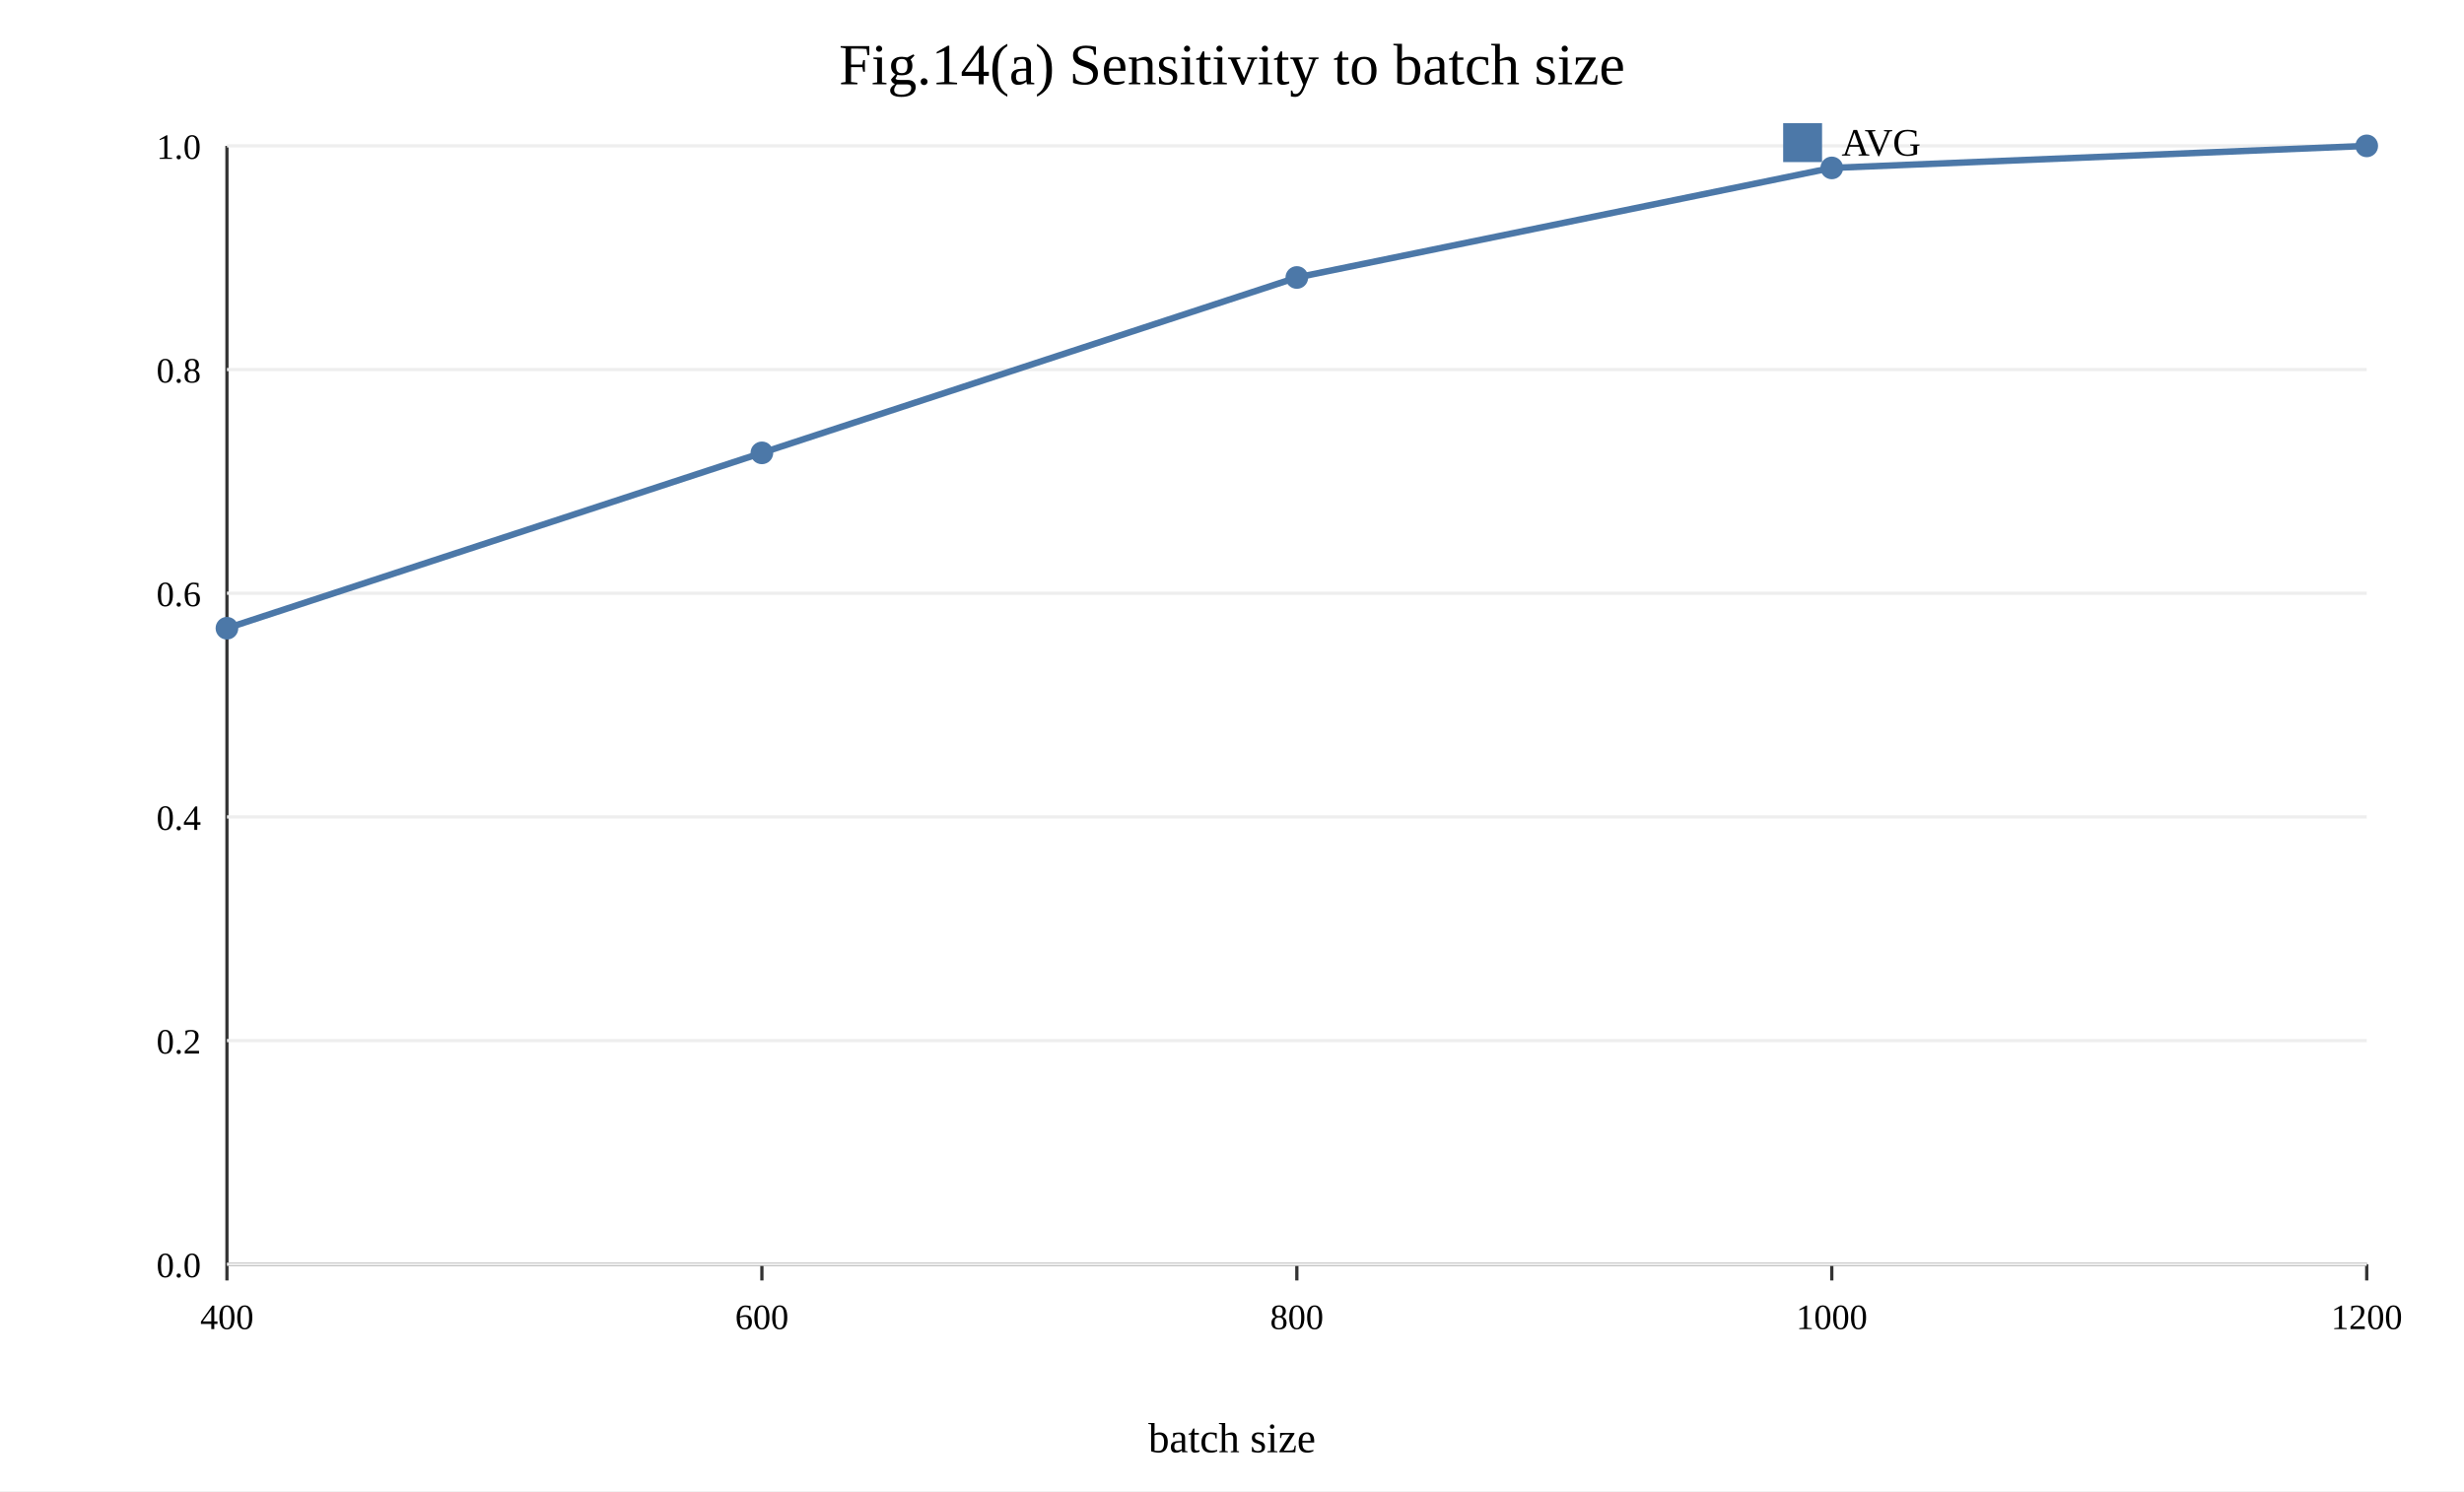
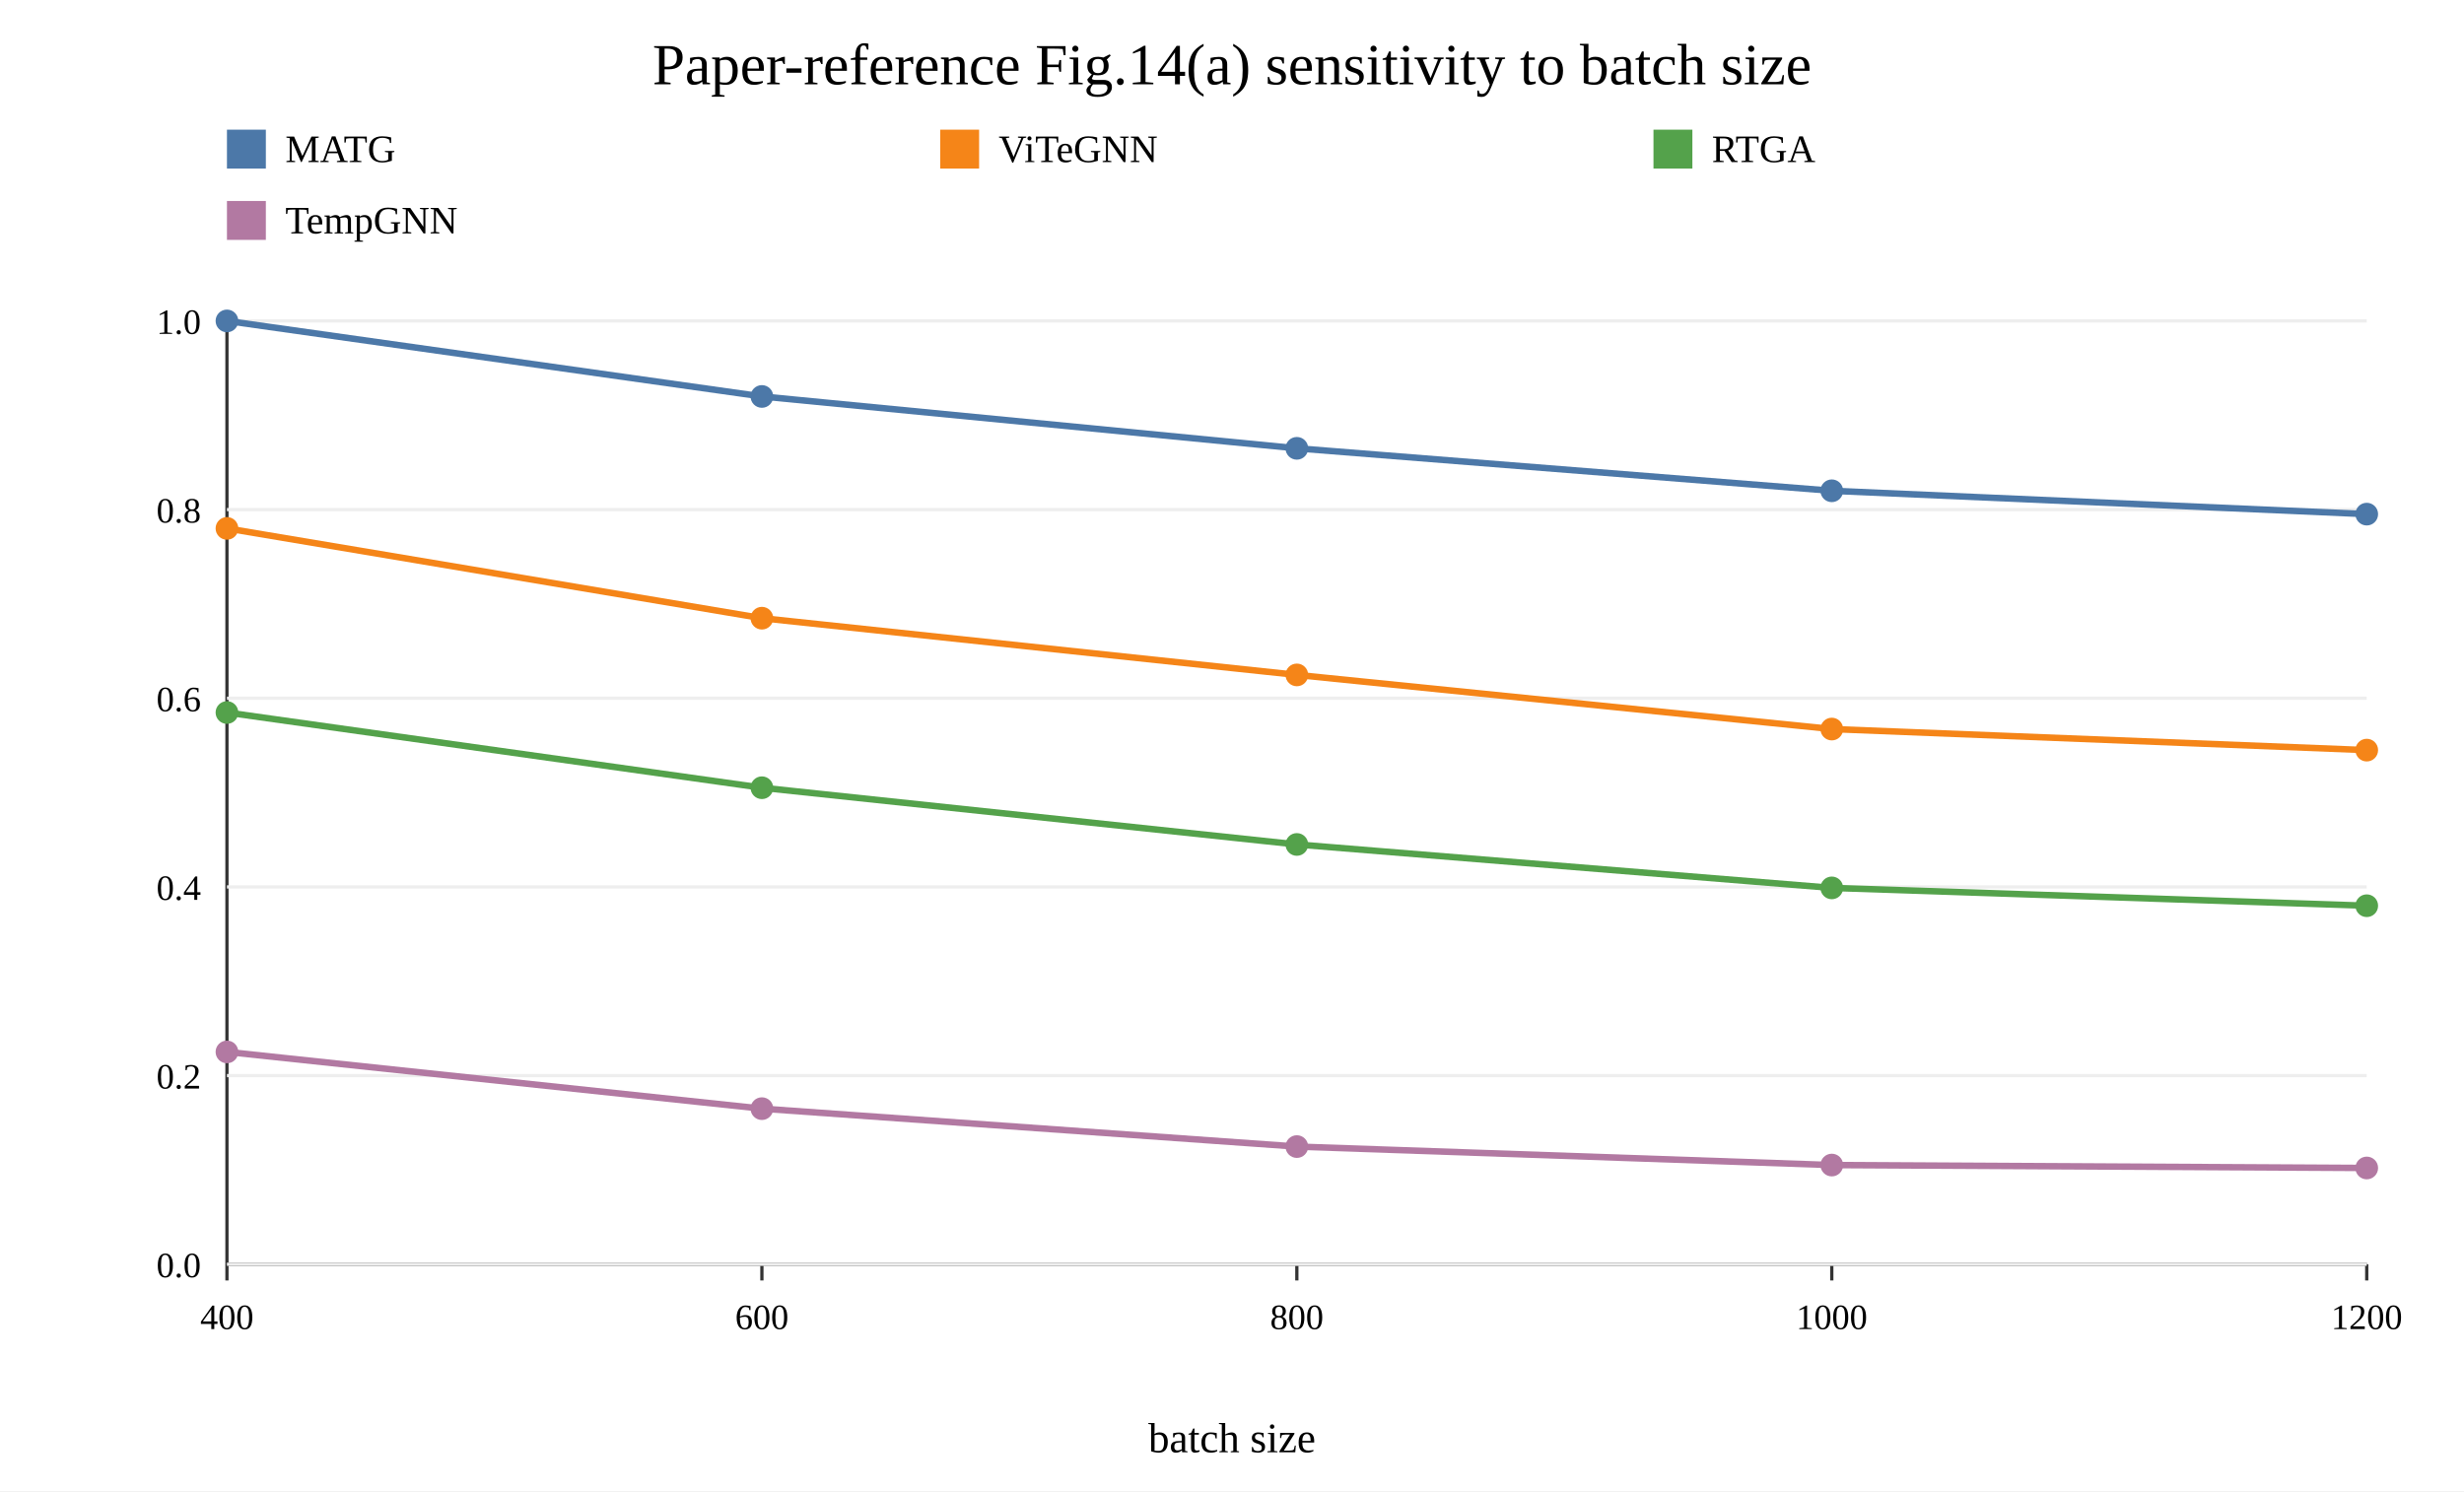
<svg xmlns="http://www.w3.org/2000/svg" width="760" height="460" viewBox="0 0 760 460">
  <rect width="100%" height="100%" fill="white" />
-   <text x="380.0" y="26" text-anchor="middle" font-size="18">Fig.14(a) Sensitivity to batch size</text>
+   <text x="380.0" y="26" text-anchor="middle" font-size="18">Paper-reference Fig.14(a) sensitivity to batch size</text>
  <line x1="70" y1="390" x2="730" y2="390" stroke="#333" />
-   <line x1="70" y1="45" x2="70" y2="390" stroke="#333" />
+   <line x1="70" y1="99" x2="70" y2="390" stroke="#333" />
  <text x="380.0" y="448" text-anchor="middle" font-size="13">batch size</text>
  <line x1="70.0" y1="390" x2="70.0" y2="395" stroke="#333" />
  <text x="70.0" y="410" text-anchor="middle" font-size="11">400</text>
  <line x1="235.0" y1="390" x2="235.0" y2="395" stroke="#333" />
  <text x="235.0" y="410" text-anchor="middle" font-size="11">600</text>
  <line x1="400.0" y1="390" x2="400.0" y2="395" stroke="#333" />
  <text x="400.0" y="410" text-anchor="middle" font-size="11">800</text>
  <line x1="565.0" y1="390" x2="565.0" y2="395" stroke="#333" />
  <text x="565.0" y="410" text-anchor="middle" font-size="11">1000</text>
  <line x1="730.0" y1="390" x2="730.0" y2="395" stroke="#333" />
  <text x="730.0" y="410" text-anchor="middle" font-size="11">1200</text>
  <line x1="70" y1="390.0" x2="730" y2="390.0" stroke="#eee" />
  <text x="62" y="394.0" text-anchor="end" font-size="11">0.0</text>
-   <line x1="70" y1="321.0" x2="730" y2="321.0" stroke="#eee" />
-   <text x="62" y="325.0" text-anchor="end" font-size="11">0.2</text>
-   <line x1="70" y1="252.0" x2="730" y2="252.0" stroke="#eee" />
-   <text x="62" y="256.0" text-anchor="end" font-size="11">0.4</text>
-   <line x1="70" y1="183.0" x2="730" y2="183.0" stroke="#eee" />
-   <text x="62" y="187.0" text-anchor="end" font-size="11">0.6</text>
-   <line x1="70" y1="114.0" x2="730" y2="114.0" stroke="#eee" />
-   <text x="62" y="118.0" text-anchor="end" font-size="11">0.8</text>
-   <line x1="70" y1="45.0" x2="730" y2="45.0" stroke="#eee" />
-   <text x="62" y="49.0" text-anchor="end" font-size="11">1.0</text>
-   <polyline points="70.0,193.8 235.0,139.7 400.0,85.6 565.0,51.8 730.0,45.0" fill="none" stroke="#4c78a8" stroke-width="2" />
-   <circle cx="70.0" cy="193.8" r="3.5" fill="#4c78a8" />
-   <circle cx="235.0" cy="139.7" r="3.5" fill="#4c78a8" />
-   <circle cx="400.0" cy="85.6" r="3.5" fill="#4c78a8" />
-   <circle cx="565.0" cy="51.8" r="3.5" fill="#4c78a8" />
-   <circle cx="730.0" cy="45.0" r="3.5" fill="#4c78a8" />
-   <rect x="550.0" y="38.0" width="12" height="12" fill="#4c78a8" />
-   <text x="568.0" y="48.0" font-size="12">AVG</text>
+   <line x1="70" y1="331.8" x2="730" y2="331.8" stroke="#eee" />
+   <text x="62" y="335.8" text-anchor="end" font-size="11">0.2</text>
+   <line x1="70" y1="273.6" x2="730" y2="273.6" stroke="#eee" />
+   <text x="62" y="277.6" text-anchor="end" font-size="11">0.4</text>
+   <line x1="70" y1="215.4" x2="730" y2="215.4" stroke="#eee" />
+   <text x="62" y="219.4" text-anchor="end" font-size="11">0.6</text>
+   <line x1="70" y1="157.2" x2="730" y2="157.2" stroke="#eee" />
+   <text x="62" y="161.2" text-anchor="end" font-size="11">0.8</text>
+   <line x1="70" y1="99.0" x2="730" y2="99.0" stroke="#eee" />
+   <text x="62" y="103.0" text-anchor="end" font-size="11">1.0</text>
+   <polyline points="70.0,99.0 235.0,122.3 400.0,138.3 565.0,151.4 730.0,158.6" fill="none" stroke="#4c78a8" stroke-width="2" />
+   <circle cx="70.0" cy="99.0" r="3.5" fill="#4c78a8" />
+   <circle cx="235.0" cy="122.3" r="3.5" fill="#4c78a8" />
+   <circle cx="400.0" cy="138.3" r="3.5" fill="#4c78a8" />
+   <circle cx="565.0" cy="151.4" r="3.5" fill="#4c78a8" />
+   <circle cx="730.0" cy="158.6" r="3.5" fill="#4c78a8" />
+   <polyline points="70.0,163.0 235.0,190.7 400.0,208.2 565.0,224.9 730.0,231.4" fill="none" stroke="#f58518" stroke-width="2" />
+   <circle cx="70.0" cy="163.0" r="3.5" fill="#f58518" />
+   <circle cx="235.0" cy="190.7" r="3.5" fill="#f58518" />
+   <circle cx="400.0" cy="208.2" r="3.5" fill="#f58518" />
+   <circle cx="565.0" cy="224.9" r="3.5" fill="#f58518" />
+   <circle cx="730.0" cy="231.4" r="3.5" fill="#f58518" />
+   <polyline points="70.0,219.8 235.0,243.0 400.0,260.5 565.0,273.9 730.0,279.4" fill="none" stroke="#54a24b" stroke-width="2" />
+   <circle cx="70.0" cy="219.8" r="3.5" fill="#54a24b" />
+   <circle cx="235.0" cy="243.0" r="3.5" fill="#54a24b" />
+   <circle cx="400.0" cy="260.5" r="3.5" fill="#54a24b" />
+   <circle cx="565.0" cy="273.9" r="3.5" fill="#54a24b" />
+   <circle cx="730.0" cy="279.4" r="3.5" fill="#54a24b" />
+   <polyline points="70.0,324.5 235.0,342.0 400.0,353.7 565.0,359.4 730.0,360.3" fill="none" stroke="#b279a2" stroke-width="2" />
+   <circle cx="70.0" cy="324.5" r="3.5" fill="#b279a2" />
+   <circle cx="235.0" cy="342.0" r="3.5" fill="#b279a2" />
+   <circle cx="400.0" cy="353.7" r="3.5" fill="#b279a2" />
+   <circle cx="565.0" cy="359.4" r="3.5" fill="#b279a2" />
+   <circle cx="730.0" cy="360.3" r="3.5" fill="#b279a2" />
+   <rect x="70.0" y="40.0" width="12" height="12" fill="#4c78a8" />
+   <text x="88.0" y="50.0" font-size="12">MATG</text>
+   <rect x="290.0" y="40.0" width="12" height="12" fill="#f58518" />
+   <text x="308.0" y="50.0" font-size="12">ViTeGNN</text>
+   <rect x="510.0" y="40.0" width="12" height="12" fill="#54a24b" />
+   <text x="528.0" y="50.0" font-size="12">RTGA</text>
+   <rect x="70.0" y="62.0" width="12" height="12" fill="#b279a2" />
+   <text x="88.0" y="72.0" font-size="12">TempGNN</text>
</svg>
